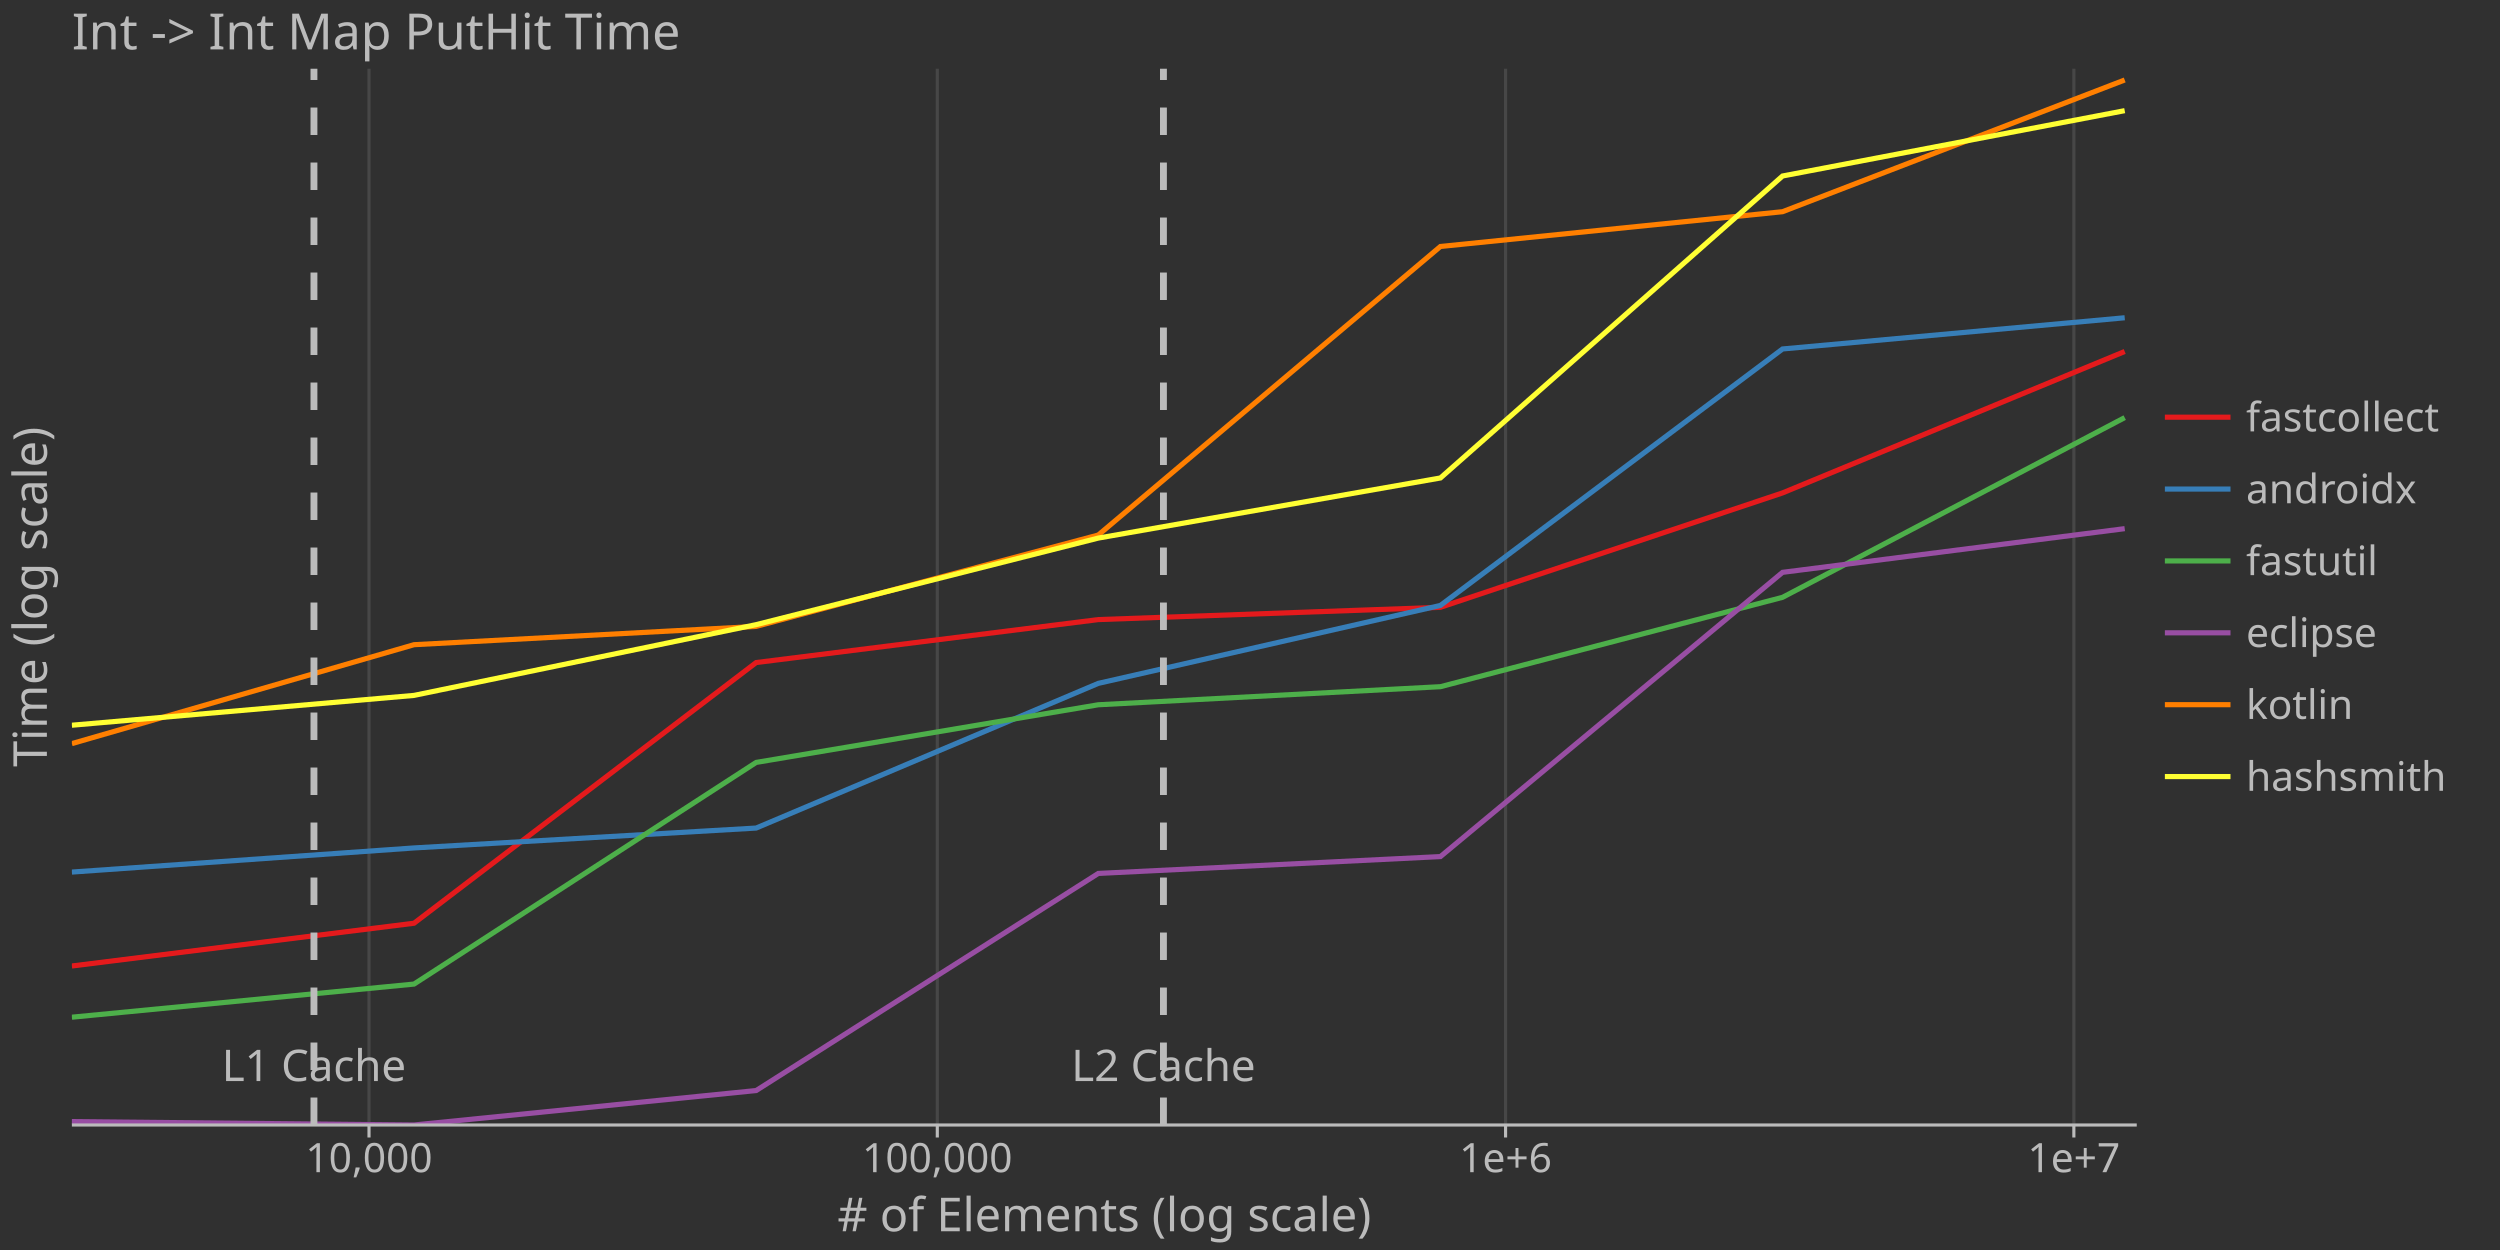
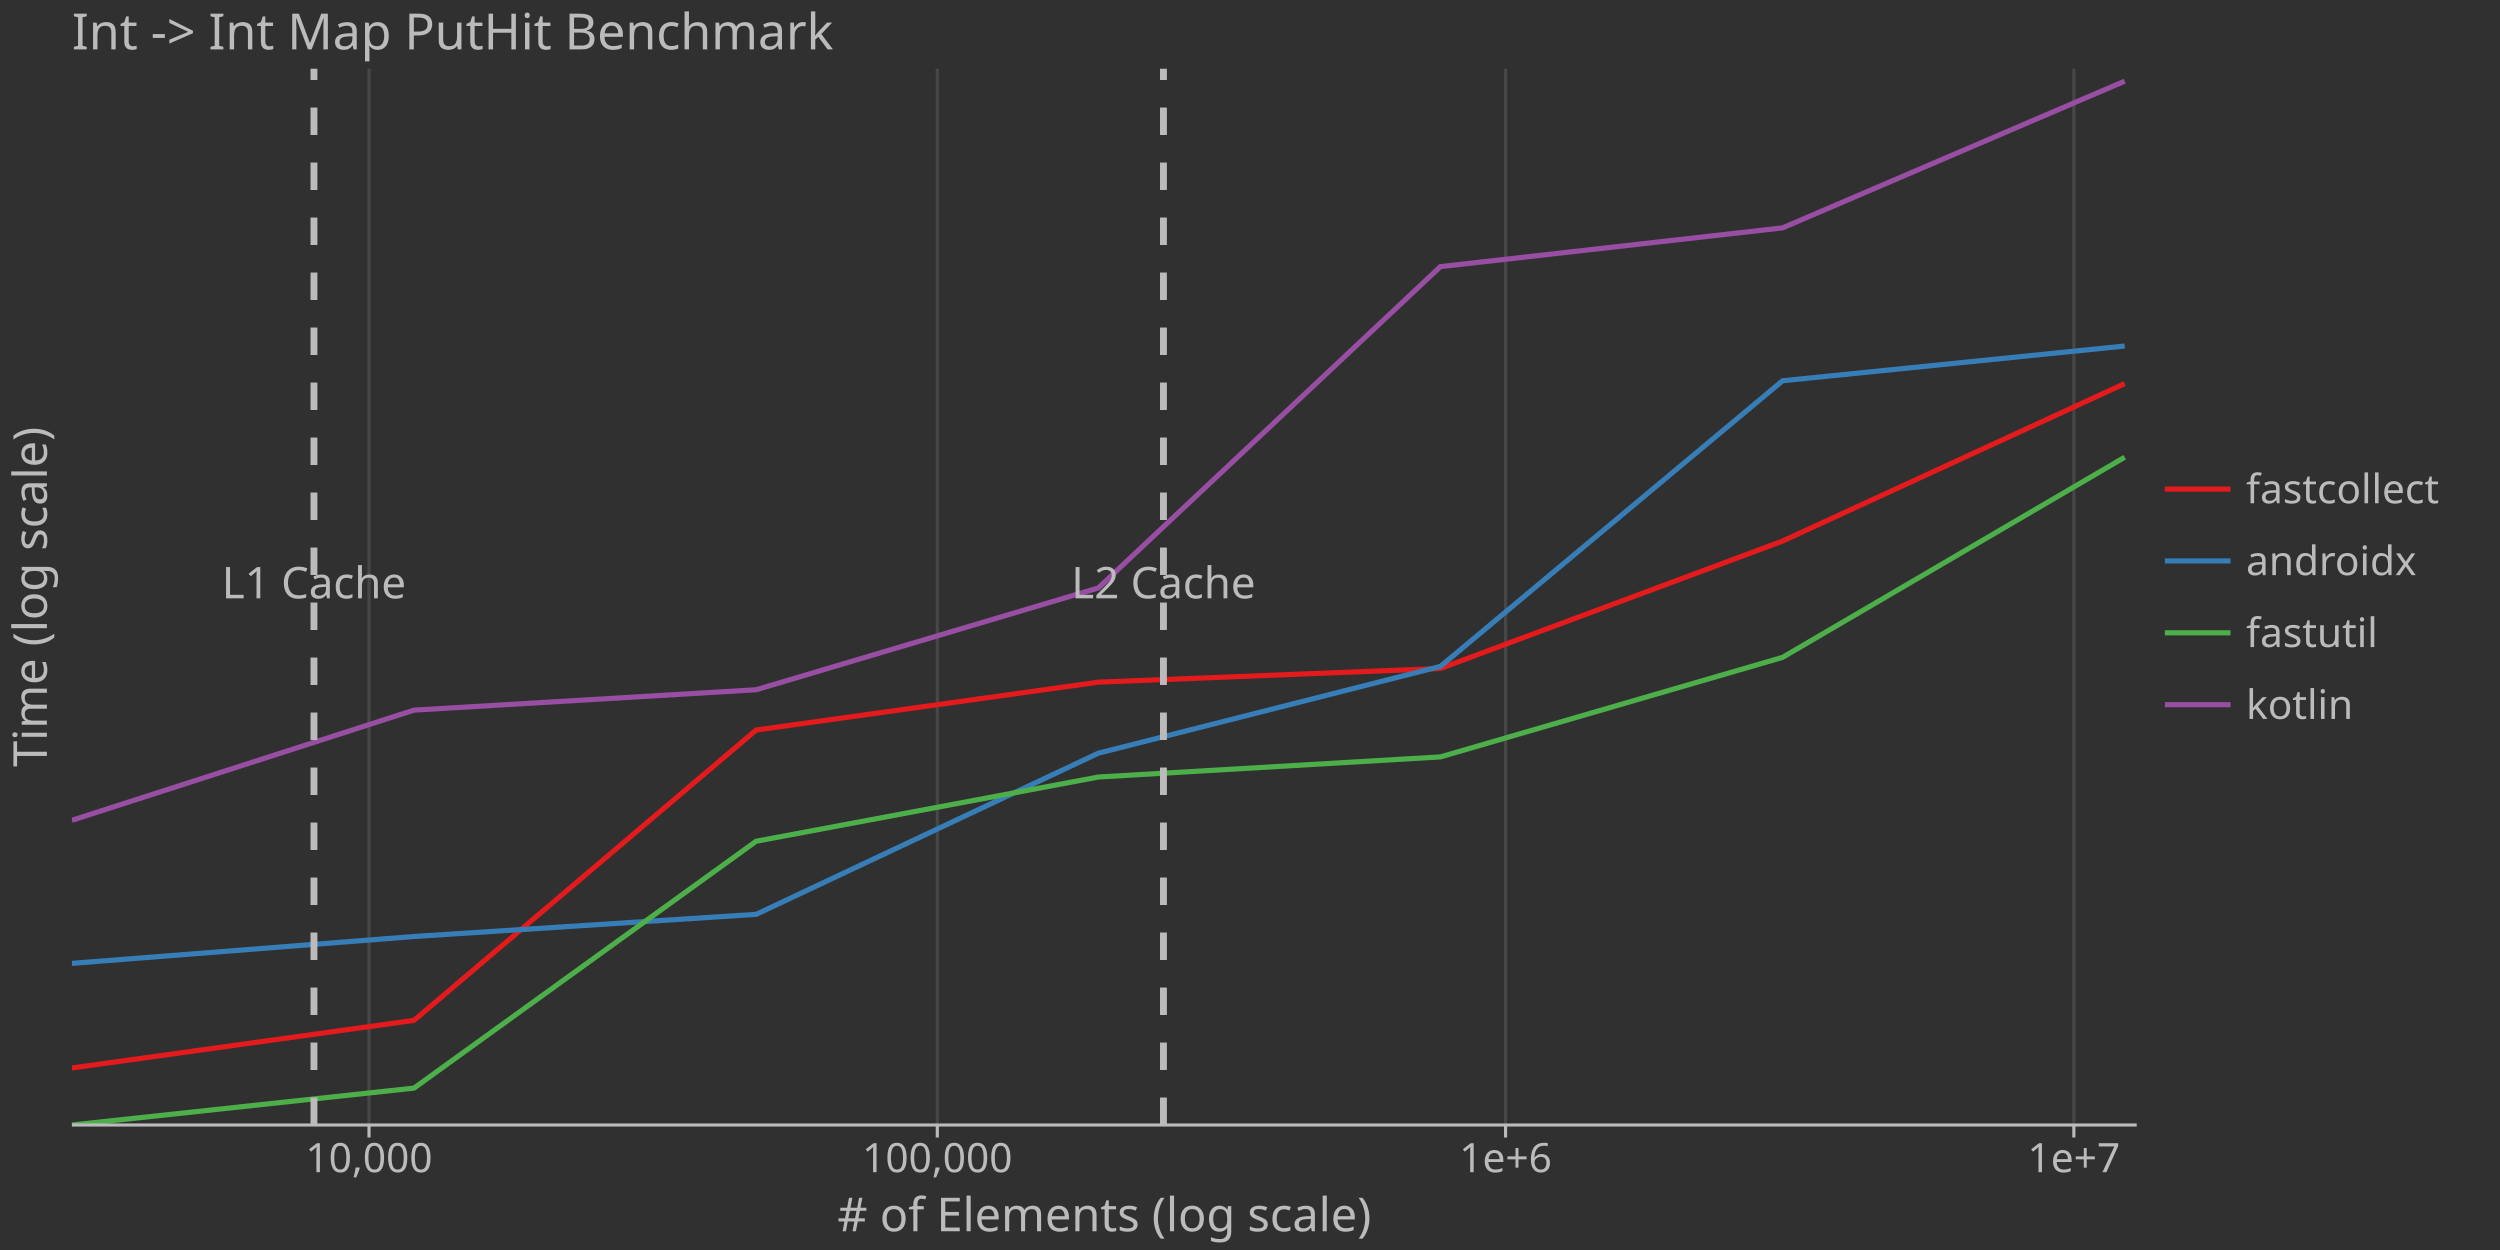
<svg xmlns="http://www.w3.org/2000/svg" display="block" class="plt-container" width="800.0" height="400.0">
  <style type="text/css">
  .plt-container {
   font-family: sans-serif;
   user-select: none;
   -webkit-user-select: none;
   -moz-user-select: none;
   -ms-user-select: none;
}
text {
   text-rendering: optimizeLegibility;
}
- #p6EhWnK .plot-title {
+ #pLrJgHS .plot-title {
fill: #bbbbbb;
font-weight: normal;
   font-style: normal;font-family: sans-serif;
font-size: 16.0px;

}
- #p6EhWnK .plot-subtitle {
+ #pLrJgHS .plot-subtitle {
fill: #bbbbbb;
font-weight: normal;
   font-style: normal;font-family: sans-serif;
font-size: 15.0px;

}
- #p6EhWnK .plot-caption {
- fill: #bbbbbb;
- font-weight: normal;
-    font-style: normal;font-family: sans-serif;
- font-size: 13.0px;
- 
- }
- #p6EhWnK .hyperlink-element {
+ #pLrJgHS .plot-caption {
+ fill: #bbbbbb;
+ font-weight: normal;
+    font-style: normal;font-family: sans-serif;
+ font-size: 13.0px;
+ 
+ }
+ #pLrJgHS .hyperlink-element {
fill: #118ed8;
font-weight: normal;
   font-style: normal;
}
- #p6EhWnK .legend-title {
+ #pLrJgHS .legend-title {
fill: #bbbbbb;
font-weight: normal;
   font-style: normal;font-family: sans-serif;
font-size: 15.0px;

}
- #p6EhWnK .legend-item {
- fill: #bbbbbb;
- font-weight: normal;
-    font-style: normal;font-family: sans-serif;
- font-size: 13.0px;
- 
- }
- #p6EhWnK .axis-title-x {
+ #pLrJgHS .legend-item {
+ fill: #bbbbbb;
+ font-weight: normal;
+    font-style: normal;font-family: sans-serif;
+ font-size: 13.0px;
+ 
+ }
+ #pLrJgHS .axis-title-x {
fill: #bbbbbb;
font-weight: normal;
   font-style: normal;font-family: sans-serif;
font-size: 15.0px;

}
- #p6EhWnK .axis-text-x {
- fill: #bbbbbb;
- font-weight: normal;
-    font-style: normal;font-family: sans-serif;
- font-size: 13.0px;
- 
- }
- #dTXxKZy .axis-tooltip-text-x {
+ #pLrJgHS .axis-text-x {
+ fill: #bbbbbb;
+ font-weight: normal;
+    font-style: normal;font-family: sans-serif;
+ font-size: 13.0px;
+ 
+ }
+ #d9dAzD0 .axis-tooltip-text-x {
fill: #303030;
font-weight: normal;
   font-style: normal;font-family: sans-serif;
font-size: 13.0px;

}
- #p6EhWnK .axis-title-y {
+ #pLrJgHS .axis-title-y {
fill: #bbbbbb;
font-weight: normal;
   font-style: normal;font-family: sans-serif;
font-size: 15.0px;

}
- #p6EhWnK .axis-text-y {
- fill: #bbbbbb;
- font-weight: normal;
-    font-style: normal;font-family: sans-serif;
- font-size: 13.0px;
- 
- }
- #dTXxKZy .axis-tooltip-text-y {
+ #pLrJgHS .axis-text-y {
+ fill: #bbbbbb;
+ font-weight: normal;
+    font-style: normal;font-family: sans-serif;
+ font-size: 13.0px;
+ 
+ }
+ #d9dAzD0 .axis-tooltip-text-y {
fill: #303030;
font-weight: normal;
   font-style: normal;font-family: sans-serif;
font-size: 13.0px;

}
- #p6EhWnK .facet-strip-text-x {
- fill: #bbbbbb;
- font-weight: normal;
-    font-style: normal;font-family: sans-serif;
- font-size: 13.0px;
- 
- }
- #p6EhWnK .facet-strip-text-y {
- fill: #bbbbbb;
- font-weight: normal;
-    font-style: normal;font-family: sans-serif;
- font-size: 13.0px;
- 
- }
- #dTXxKZy .tooltip-text {
- fill: #bbbbbb;
- font-weight: normal;
-    font-style: normal;font-family: sans-serif;
- font-size: 13.0px;
- 
- }
- #dTXxKZy .tooltip-title {
+ #pLrJgHS .facet-strip-text-x {
+ fill: #bbbbbb;
+ font-weight: normal;
+    font-style: normal;font-family: sans-serif;
+ font-size: 13.0px;
+ 
+ }
+ #pLrJgHS .facet-strip-text-y {
+ fill: #bbbbbb;
+ font-weight: normal;
+    font-style: normal;font-family: sans-serif;
+ font-size: 13.0px;
+ 
+ }
+ #d9dAzD0 .tooltip-text {
+ fill: #bbbbbb;
+ font-weight: normal;
+    font-style: normal;font-family: sans-serif;
+ font-size: 13.0px;
+ 
+ }
+ #d9dAzD0 .tooltip-title {
fill: #bbbbbb;
font-weight: bold;
   font-style: normal;font-family: sans-serif;
font-size: 13.0px;

}
- #dTXxKZy .tooltip-label {
+ #d9dAzD0 .tooltip-label {
fill: #bbbbbb;
font-weight: bold;
   font-style: normal;font-family: sans-serif;
font-size: 13.0px;

}

  </style>
-   <g id="p6EhWnK">
+   <g id="pLrJgHS">
    <path fill-rule="evenodd" fill="rgb(48,48,48)" fill-opacity="1.0" d="M0.0 0.0 L0.0 400.0 L800.0 400.0 L800.0 0.0 Z">
    </path>
    <g transform="translate(21.0 22.0 ) ">
      <g>
        <g transform="translate(2.0 0.0 ) ">
          <g>
            <line x1="95.085" y1="0.0" x2="95.085" y2="338.0" stroke="rgb(71,71,71)" stroke-opacity="1.0" stroke-width="1.0" fill="none">
            </line>
            <line x1="276.935" y1="0.0" x2="276.935" y2="338.0" stroke="rgb(71,71,71)" stroke-opacity="1.0" stroke-width="1.0" fill="none">
            </line>
            <line x1="458.785" y1="0.0" x2="458.785" y2="338.0" stroke="rgb(71,71,71)" stroke-opacity="1.0" stroke-width="1.0" fill="none">
            </line>
            <line x1="640.634" y1="0.0" x2="640.634" y2="338.0" stroke="rgb(71,71,71)" stroke-opacity="1.0" stroke-width="1.0" fill="none">
            </line>
          </g>
        </g>
        <g transform="translate(2.0 0.0 ) ">
          <g>
          </g>
        </g>
      </g>
-       <g clip-path="url(#cJYnuP0)" clip-bounds-jfx="[rect (2.0, 0.0), (660.759, 338.0)]">
+       <g clip-path="url(#cpKEkzX)" clip-bounds-jfx="[rect (2.0, 0.0), (660.759, 338.0)]">
        <g transform="translate(2.0 0.0 ) ">
          <g>
            <g>
              <g>
-                 <path d="M0.0 287.115 L0.0 287.115 L109.484 273.432 L218.969 190.018 L328.453 176.266 L437.938 172.336 L547.422 135.728 L656.906 90.476 " fill="none" stroke-width="1.65" stroke="rgb(228,26,28)" stroke-opacity="1.0">
+                 <path d="M0.0 319.747 L0.0 319.747 L109.484 304.508 L218.969 211.606 L328.453 196.29 L437.938 191.913 L547.422 151.141 L656.906 100.742 " fill="none" stroke-width="1.65" stroke="rgb(228,26,28)" stroke-opacity="1.0">
                </path>
              </g>
              <g>
-                 <path d="M0.0 257.064 L0.0 257.064 L109.484 249.339 L218.969 242.975 L328.453 196.679 L437.938 171.738 L547.422 89.669 L656.906 79.684 " fill="none" stroke-width="1.65" stroke="rgb(55,126,184)" stroke-opacity="1.0">
+                 <path d="M0.0 286.278 L0.0 286.278 L109.484 277.675 L218.969 270.587 L328.453 219.024 L437.938 191.247 L547.422 99.843 L656.906 88.722 " fill="none" stroke-width="1.65" stroke="rgb(55,126,184)" stroke-opacity="1.0">
                </path>
              </g>
              <g>
-                 <path d="M0.0 303.504 L0.0 303.504 L109.484 292.901 L218.969 221.974 L328.453 203.525 L437.938 197.74 L547.422 169.142 L656.906 111.635 " fill="none" stroke-width="1.65" stroke="rgb(77,175,74)" stroke-opacity="1.0">
+                 <path d="M0.0 338.0 L0.0 338.0 L109.484 326.192 L218.969 247.197 L328.453 226.649 L437.938 220.206 L547.422 188.356 L656.906 124.307 " fill="none" stroke-width="1.65" stroke="rgb(77,175,74)" stroke-opacity="1.0">
                </path>
              </g>
              <g>
-                 <path d="M0.0 336.914 L0.0 336.914 L109.484 338.0 L218.969 326.972 L328.453 257.498 L437.938 252.105 L547.422 161.147 L656.906 147.165 " fill="none" stroke-width="1.65" stroke="rgb(152,78,163)" stroke-opacity="1.0">
+                 <path d="M0.0 240.493 L0.0 240.493 L109.484 205.24 L218.969 198.717 L328.453 166.146 L437.938 63.314 L547.422 50.919 L656.906 3.973 " fill="none" stroke-width="1.65" stroke="rgb(152,78,163)" stroke-opacity="1.0">
                </path>
              </g>
-               <g>
-                 <path d="M0.0 215.955 L0.0 215.955 L109.484 184.302 L218.969 178.446 L328.453 149.201 L437.938 56.871 L547.422 45.742 L656.906 3.591 " fill="none" stroke-width="1.65" stroke="rgb(255,127,0)" stroke-opacity="1.0">
-                 </path>
-               </g>
-               <g>
-                 <path d="M0.0 210.071 L0.0 210.071 L109.484 200.528 L218.969 177.885 L328.453 150.185 L437.938 130.95 L547.422 34.318 L656.906 13.407 " fill="none" stroke-width="1.65" stroke="rgb(255,255,51)" stroke-opacity="1.0">
-                 </path>
-               </g>
-             </g>
-             <g>
-               <line x1="77.462" y1="338.0" x2="77.462" y2="0.0" stroke="rgb(187,187,187)" stroke-opacity="1.0" fill="none" stroke-width="2.2" stroke-dasharray="8.8,8.8" stroke-dashoffset="0.0">
+             </g>
+             <g>
+               <line x1="77.462" y1="338.0" x2="77.462" y2="5.684341886080802E-14" stroke="rgb(187,187,187)" stroke-opacity="1.0" fill="none" stroke-width="2.2" stroke-dasharray="8.8,8.8" stroke-dashoffset="0.0">
              </line>
            </g>
            <g>
-               <g transform="rotate(0.0 77.46225 319.7498 ) ">
-                 <g transform="translate(77.46225 323.9498 ) ">
+               <g transform="rotate(0.0 77.46225 165.2674 ) ">
+                 <g transform="translate(77.46225 169.4674 ) ">
                  <text style="fill:#bbbbbb;font-size:14.0px;font-family:sans-serif;" fill-opacity="1.0" y="0.0" text-anchor="middle">
                    <tspan>L1 Cache</tspan>
                  </text>
                </g>
              </g>
            </g>
            <g>
-               <line x1="349.3" y1="338.0" x2="349.3" y2="0.0" stroke="rgb(187,187,187)" stroke-opacity="1.0" fill="none" stroke-width="2.2" stroke-dasharray="8.8,8.8" stroke-dashoffset="0.0">
+               <line x1="349.3" y1="338.0" x2="349.3" y2="5.684341886080802E-14" stroke="rgb(187,187,187)" stroke-opacity="1.0" fill="none" stroke-width="2.2" stroke-dasharray="8.8,8.8" stroke-dashoffset="0.0">
              </line>
            </g>
            <g>
-               <g transform="rotate(0.0 349.3002 319.7498 ) ">
-                 <g transform="translate(349.3002 323.9498 ) ">
+               <g transform="rotate(0.0 349.3002 165.2674 ) ">
+                 <g transform="translate(349.3002 169.4674 ) ">
                  <text style="fill:#bbbbbb;font-size:14.0px;font-family:sans-serif;" fill-opacity="1.0" y="0.0" text-anchor="middle">
                    <tspan>L2 Cache</tspan>
                  </text>
                </g>
              </g>
            </g>
          </g>
        </g>
        <defs>
-           <clipPath id="cjDMoxi">
-             <rect x="2.0" y="0.0" width="660.759" height="338.0">
-             </rect>
-           </clipPath>
-         </defs>
-         <defs>
-           <clipPath id="ccNpri8">
-             <rect x="2.0" y="0.0" width="660.759" height="338.0">
-             </rect>
-           </clipPath>
-         </defs>
-         <defs>
-           <clipPath id="cFpkbWQ">
-             <rect x="2.0" y="0.0" width="660.759" height="338.0">
-             </rect>
-           </clipPath>
-         </defs>
-         <defs>
-           <clipPath id="cqvXqKQ">
-             <rect x="2.0" y="0.0" width="660.759" height="338.0">
-             </rect>
-           </clipPath>
-         </defs>
-         <defs>
-           <clipPath id="cJYnuP0">
+           <clipPath id="cRpCnHR">
+             <rect x="2.0" y="0.0" width="660.759" height="338.0">
+             </rect>
+           </clipPath>
+         </defs>
+         <defs>
+           <clipPath id="cm1jjgF">
+             <rect x="2.0" y="0.0" width="660.759" height="338.0">
+             </rect>
+           </clipPath>
+         </defs>
+         <defs>
+           <clipPath id="c8cA6GK">
+             <rect x="2.0" y="0.0" width="660.759" height="338.0">
+             </rect>
+           </clipPath>
+         </defs>
+         <defs>
+           <clipPath id="cZs1HGL">
+             <rect x="2.0" y="0.0" width="660.759" height="338.0">
+             </rect>
+           </clipPath>
+         </defs>
+         <defs>
+           <clipPath id="cpKEkzX">
            <rect x="2.0" y="0.0" width="660.759" height="338.0">
            </rect>
          </clipPath>
        </defs>
      </g>
      <g>
        <g transform="translate(2.0 338.0 ) ">
          <g transform="translate(95.0853 0.0 ) ">
            <line stroke-width="1.0" stroke="rgb(187,187,187)" stroke-opacity="1.0" x2="0.0" y2="4.0">
            </line>
            <g transform="translate(0.0 6.0 ) ">
              <text class="axis-text-x" text-anchor="middle" dy="0.7em" y="0.0">
                <tspan>10,000</tspan>
              </text>
            </g>
          </g>
          <g transform="translate(276.9349 0.0 ) ">
            <line stroke-width="1.0" stroke="rgb(187,187,187)" stroke-opacity="1.0" x2="0.0" y2="4.0">
            </line>
            <g transform="translate(0.0 6.0 ) ">
              <text class="axis-text-x" text-anchor="middle" dy="0.7em" y="0.0">
                <tspan>100,000</tspan>
              </text>
            </g>
          </g>
          <g transform="translate(458.7845 0.0 ) ">
            <line stroke-width="1.0" stroke="rgb(187,187,187)" stroke-opacity="1.0" x2="0.0" y2="4.0">
            </line>
            <g transform="translate(0.0 6.0 ) ">
              <text class="axis-text-x" text-anchor="middle" dy="0.7em" y="0.0">
                <tspan>1e+6</tspan>
              </text>
            </g>
          </g>
          <g transform="translate(640.6341 0.0 ) ">
            <line stroke-width="1.0" stroke="rgb(187,187,187)" stroke-opacity="1.0" x2="0.0" y2="4.0">
            </line>
            <g transform="translate(0.0 6.0 ) ">
              <text class="axis-text-x" text-anchor="middle" dy="0.7em" y="0.0">
                <tspan>1e+7</tspan>
              </text>
            </g>
          </g>
          <line x1="0.0" y1="0.0" x2="660.759" y2="0.0" stroke-width="1.0" stroke="rgb(187,187,187)" stroke-opacity="1.0">
          </line>
        </g>
        <g transform="translate(2.0 0.0 ) ">
        </g>
      </g>
    </g>
    <g transform="translate(23.0 15.8 ) ">
      <text class="plot-title" y="0.0">
-         <tspan>Int -&gt; Int Map PutHit Time</tspan>
+         <tspan>Int -&gt; Int Map PutHit Benchmark</tspan>
      </text>
    </g>
    <g transform="translate(15.0 191.0 ) rotate(-90.0 ) ">
      <text class="axis-title-y" y="0.0" text-anchor="middle">
        <tspan>Time (log scale)</tspan>
      </text>
    </g>
    <g transform="translate(353.3793 394.0 ) ">
      <text class="axis-title-x" y="0.0" text-anchor="middle">
        <tspan># of Elements (log scale)</tspan>
      </text>
    </g>
-     <g transform="translate(686.7586 117.0 ) ">
-       <rect x="0.0" y="0.0" height="148.0" width="110.241" stroke="rgb(187,187,187)" stroke-opacity="1.0" stroke-width="0.0" fill="rgb(48,48,48)" fill-opacity="1.0">
+     <g transform="translate(686.7586 140.0 ) ">
+       <rect x="0.0" y="0.0" height="102.0" width="110.241" stroke="rgb(187,187,187)" stroke-opacity="1.0" stroke-width="0.0" fill="rgb(48,48,48)" fill-opacity="1.0">
      </rect>
      <g transform="translate(5.0 5.0 ) ">
        <g transform="">
          <g transform="">
            <g>
              <g transform="translate(1.0 1.0 ) ">
                <g>
                  <line x1="0.0" y1="10.5" x2="21.0" y2="10.5" stroke="rgb(228,26,28)" stroke-opacity="1.0" fill="rgb(48,48,48)" fill-opacity="1.0" stroke-width="1.65">
                  </line>
                </g>
              </g>
            </g>
            <g transform="translate(26.9903 11.5 ) ">
              <text class="legend-item" y="0.0" dy="0.35em">
                <tspan>fastcollect</tspan>
              </text>
            </g>
          </g>
          <g transform="translate(0.0 23.0 ) ">
            <g>
              <g transform="translate(1.0 1.0 ) ">
                <g>
                  <line x1="0.0" y1="10.5" x2="21.0" y2="10.5" stroke="rgb(55,126,184)" stroke-opacity="1.0" fill="rgb(48,48,48)" fill-opacity="1.0" stroke-width="1.65">
                  </line>
                </g>
              </g>
            </g>
            <g transform="translate(26.9903 11.5 ) ">
              <text class="legend-item" y="0.0" dy="0.35em">
                <tspan>androidx</tspan>
              </text>
            </g>
          </g>
          <g transform="translate(0.0 46.0 ) ">
            <g>
              <g transform="translate(1.0 1.0 ) ">
                <g>
                  <line x1="0.0" y1="10.5" x2="21.0" y2="10.5" stroke="rgb(77,175,74)" stroke-opacity="1.0" fill="rgb(48,48,48)" fill-opacity="1.0" stroke-width="1.65">
                  </line>
                </g>
              </g>
            </g>
            <g transform="translate(26.9903 11.5 ) ">
              <text class="legend-item" y="0.0" dy="0.35em">
                <tspan>fastutil</tspan>
              </text>
            </g>
          </g>
          <g transform="translate(0.0 69.0 ) ">
            <g>
              <g transform="translate(1.0 1.0 ) ">
                <g>
                  <line x1="0.0" y1="10.5" x2="21.0" y2="10.5" stroke="rgb(152,78,163)" stroke-opacity="1.0" fill="rgb(48,48,48)" fill-opacity="1.0" stroke-width="1.65">
                  </line>
                </g>
              </g>
            </g>
            <g transform="translate(26.9903 11.5 ) ">
              <text class="legend-item" y="0.0" dy="0.35em">
-                 <tspan>eclipse</tspan>
-               </text>
-             </g>
-           </g>
-           <g transform="translate(0.0 92.0 ) ">
-             <g>
-               <g transform="translate(1.0 1.0 ) ">
-                 <g>
-                   <line x1="0.0" y1="10.5" x2="21.0" y2="10.5" stroke="rgb(255,127,0)" stroke-opacity="1.0" fill="rgb(48,48,48)" fill-opacity="1.0" stroke-width="1.65">
-                   </line>
-                 </g>
-               </g>
-             </g>
-             <g transform="translate(26.9903 11.5 ) ">
-               <text class="legend-item" y="0.0" dy="0.35em">
                <tspan>kotlin</tspan>
-               </text>
-             </g>
-           </g>
-           <g transform="translate(0.0 115.0 ) ">
-             <g>
-               <g transform="translate(1.0 1.0 ) ">
-                 <g>
-                   <line x1="0.0" y1="10.5" x2="21.0" y2="10.5" stroke="rgb(255,255,51)" stroke-opacity="1.0" fill="rgb(48,48,48)" fill-opacity="1.0" stroke-width="1.65">
-                   </line>
-                 </g>
-               </g>
-             </g>
-             <g transform="translate(26.9903 11.5 ) ">
-               <text class="legend-item" y="0.0" dy="0.35em">
-                 <tspan>hashsmith</tspan>
              </text>
            </g>
          </g>
        </g>
      </g>
    </g>
    <path fill="rgb(0,0,0)" fill-opacity="0.0" stroke="rgb(187,187,187)" stroke-opacity="1.0" stroke-width="0.0" d="M0.0 0.0 L0.0 400.0 L800.0 400.0 L800.0 0.0 Z" pointer-events="none">
    </path>
  </g>
-   <g id="dTXxKZy">
+   <g id="d9dAzD0">
  </g>
</svg>
